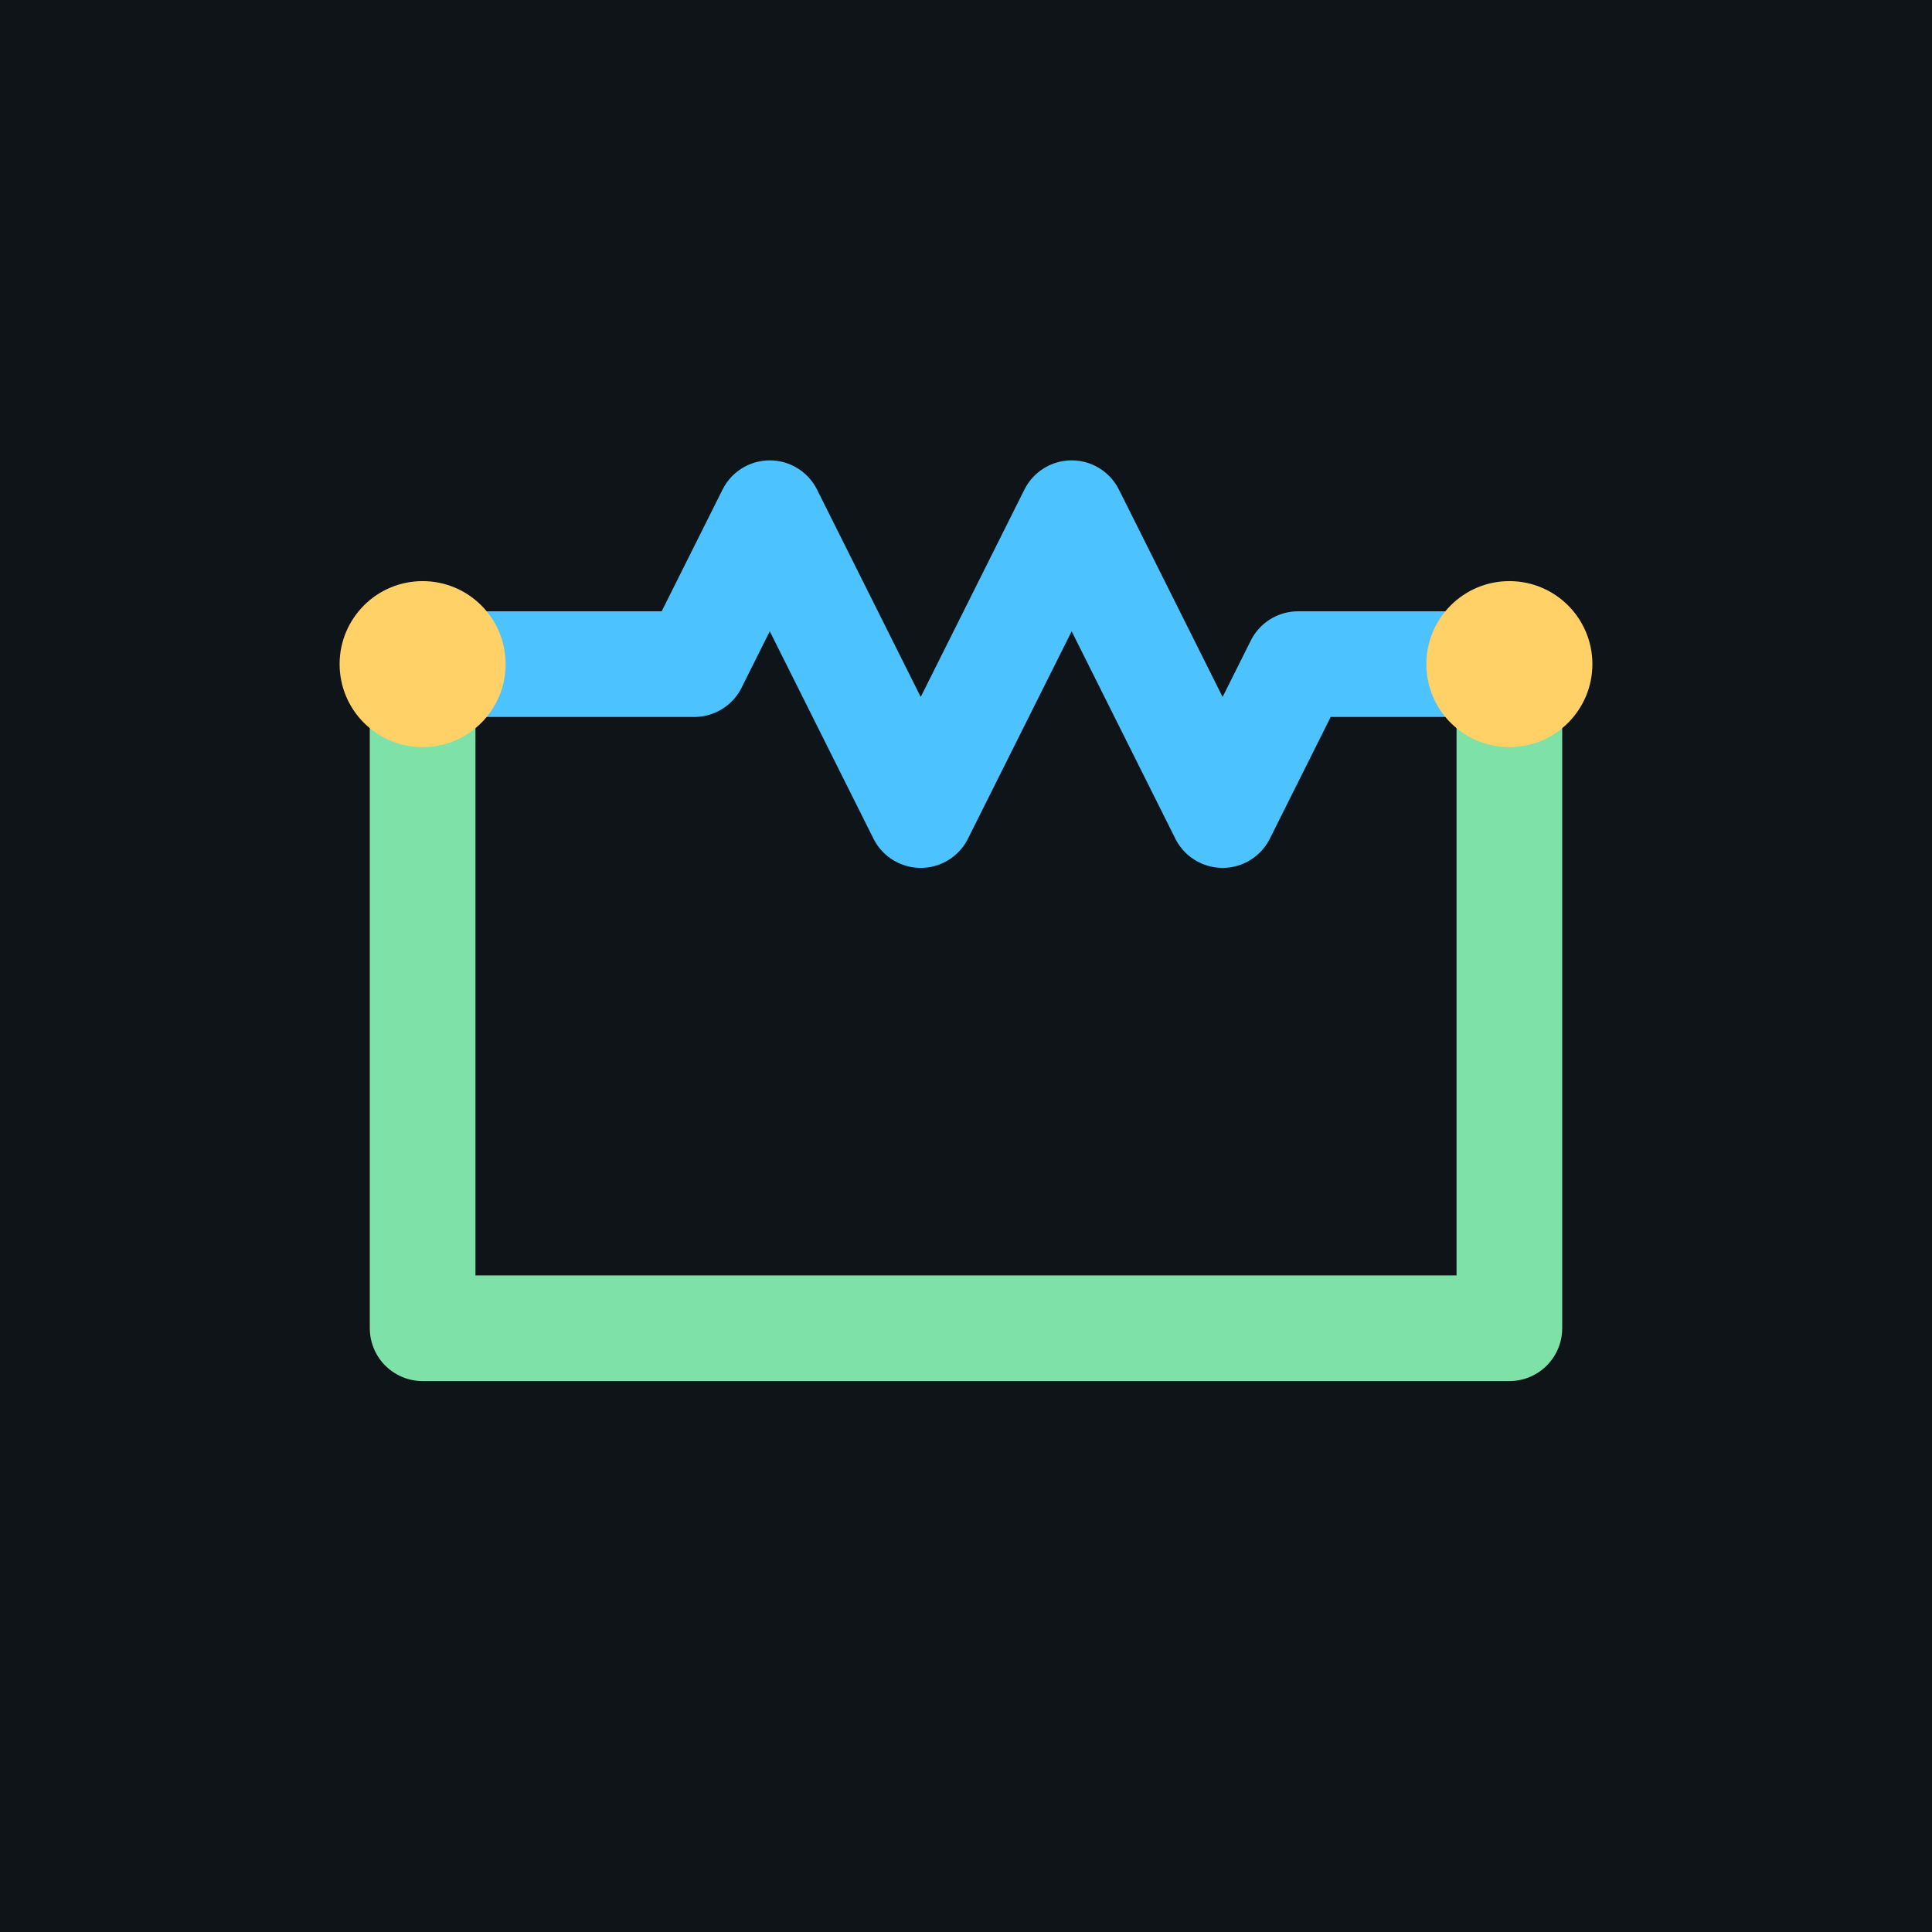
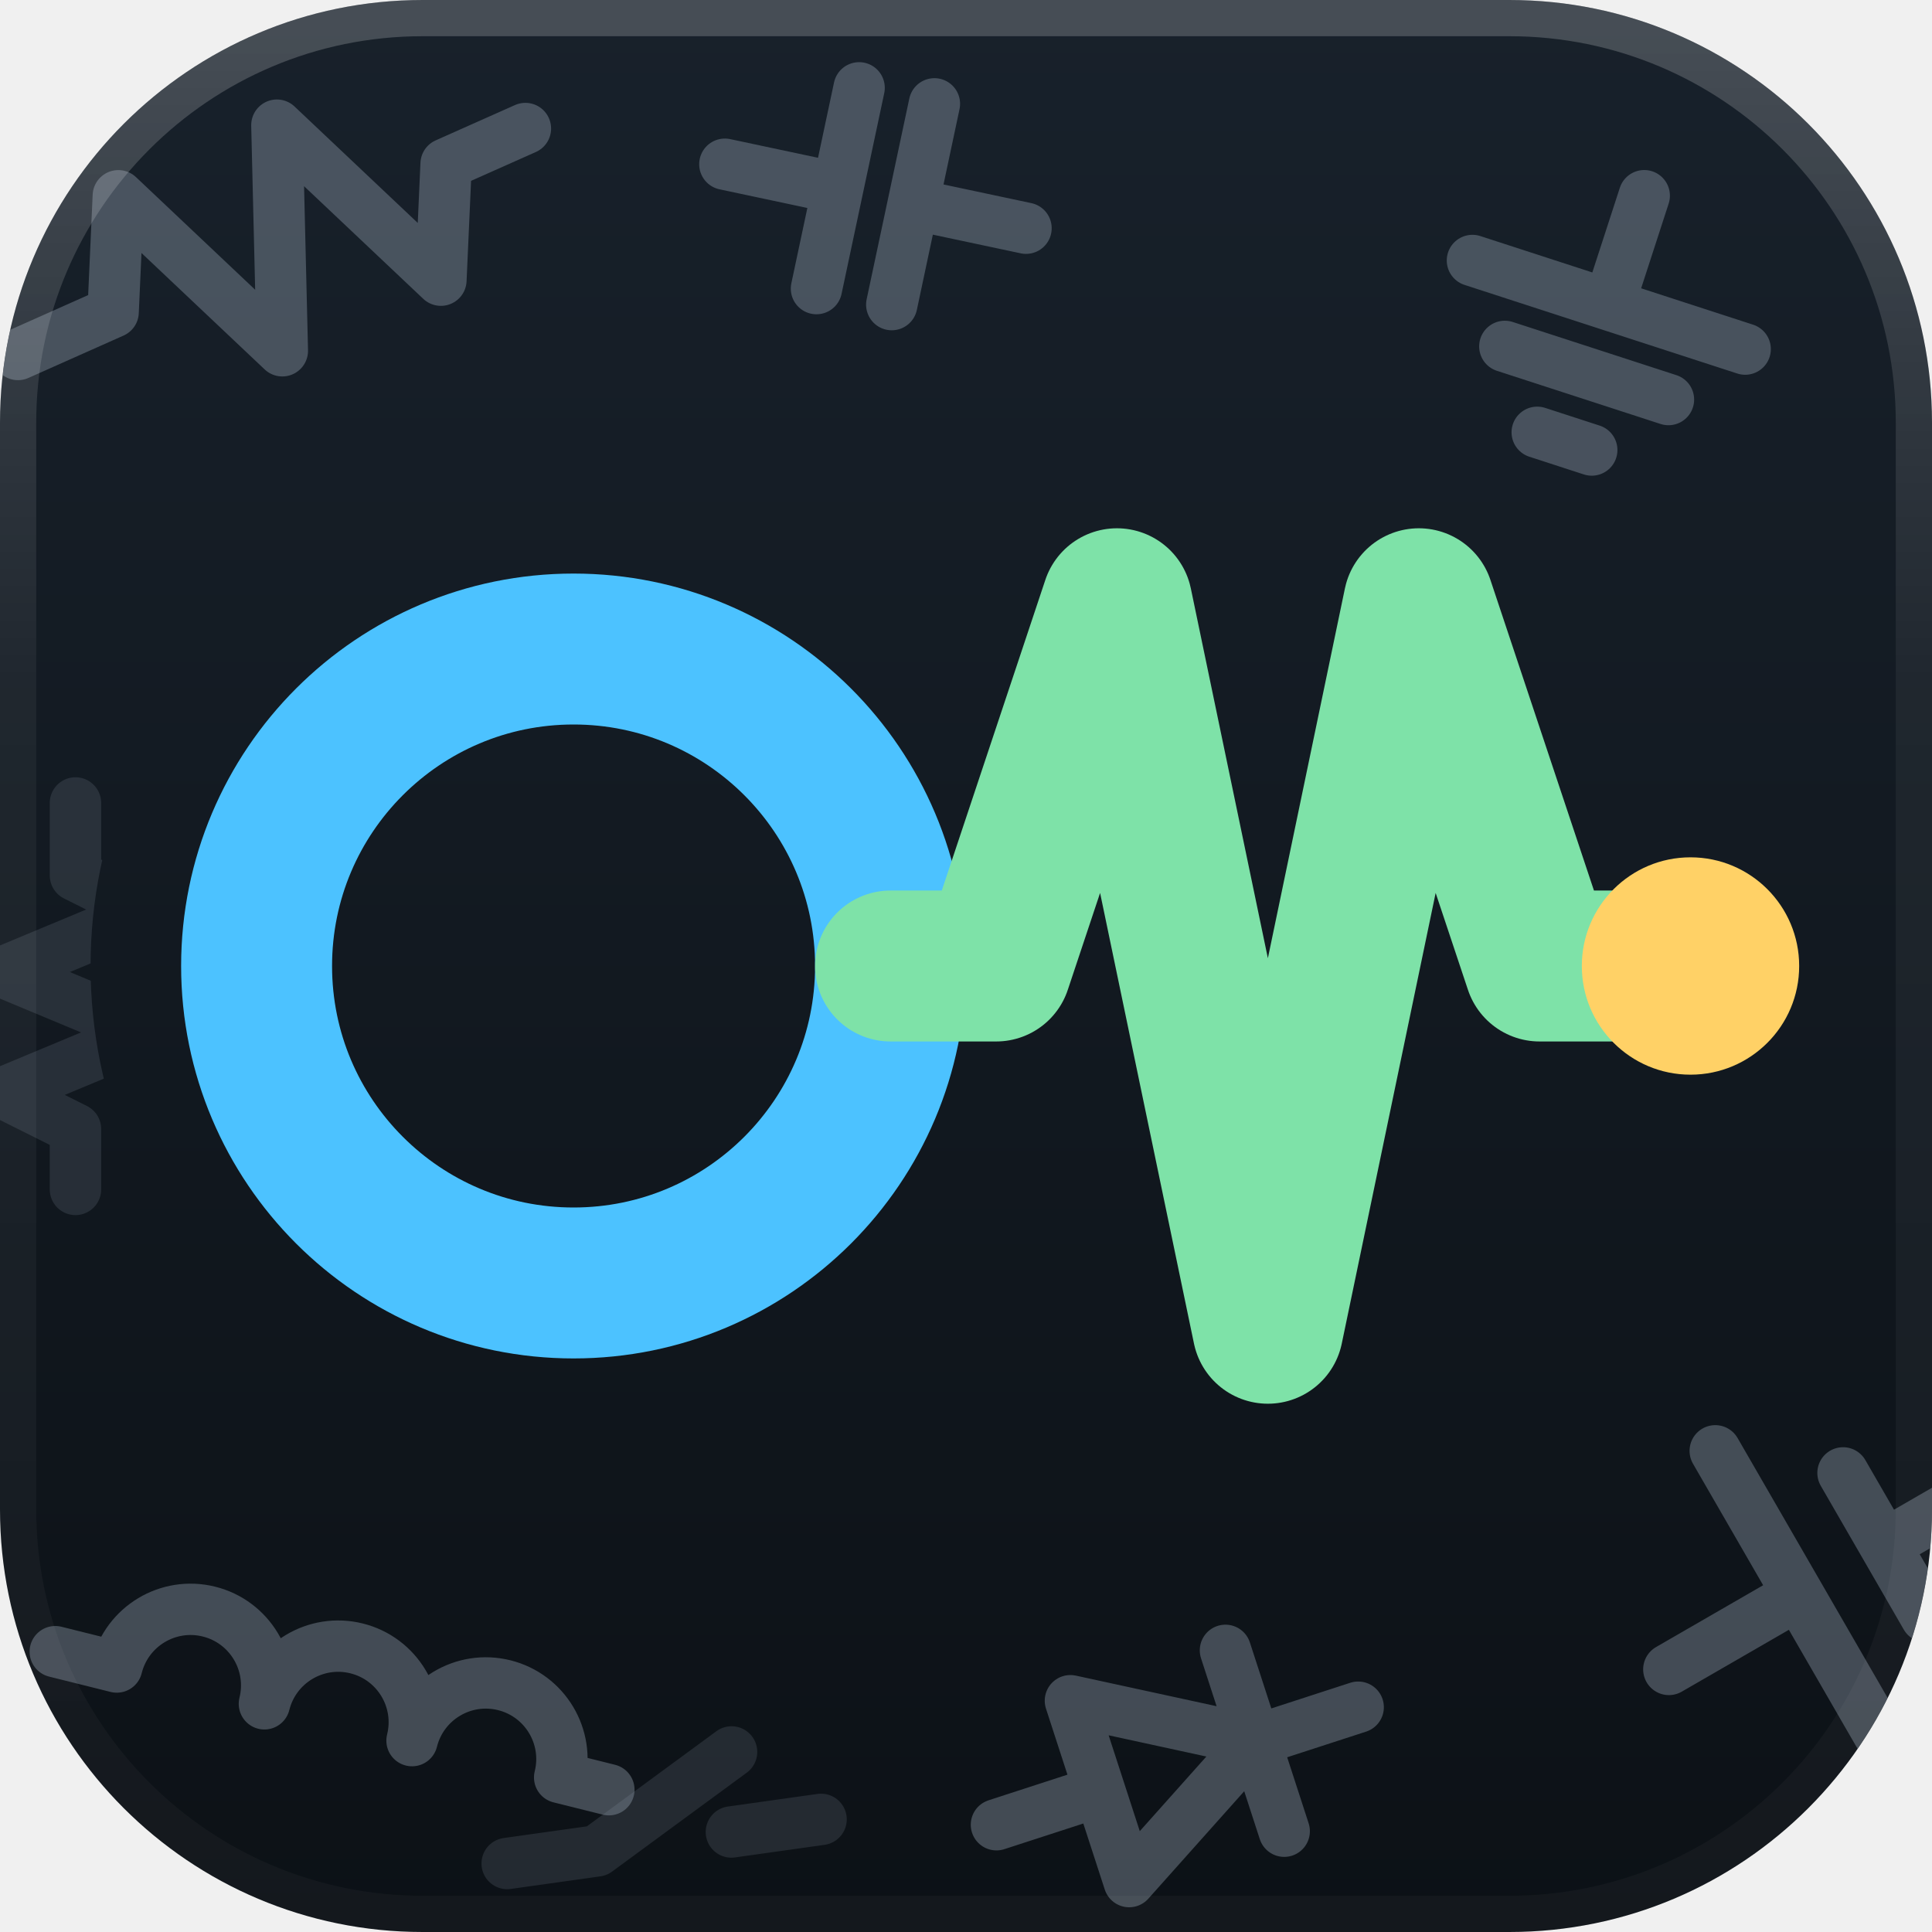
- <svg xmlns="http://www.w3.org/2000/svg" viewBox="0 0 512 512">
-   <rect width="512" height="512" fill="#0f1419" />
-   <g fill="none" stroke-linecap="round" stroke-linejoin="round" stroke-width="28">
-     <path d="M112 176 H184 L204 136 L244 216 L284 136 L324 216 L344 176 H400" stroke="#4cc2ff" />
-     <path d="M112 176 V352 H400 V176" stroke="#7ee2a8" />
+ <svg xmlns="http://www.w3.org/2000/svg" viewBox="0 0 64 64">
+   <defs>
+     <linearGradient id="tile" x1="0" y1="0" x2="0" y2="1">
+       <stop offset="0" stop-color="#18212b" />
+       <stop offset="1" stop-color="#0c1116" />
+     </linearGradient>
+     <clipPath id="tile-shape">
+       <rect width="64" height="64" rx="14" />
+     </clipPath>
+     <mask id="around-letters" maskUnits="userSpaceOnUse" x="0" y="0" width="64" height="64">
+       <rect width="64" height="64" fill="#fff" />
+       <g fill="none" stroke="#000" stroke-width="11" stroke-linecap="round" stroke-linejoin="round">
+         <circle cx="19" cy="32" r="10.5" />
+         <path d="M29.5 32 H33 L37 20 L42 44 L47 20 L51 32 H56" />
+       </g>
+     </mask>
+     <linearGradient id="edge" x1="0" y1="0" x2="0" y2="1">
+       <stop offset="0" stop-color="#fff" stop-opacity="0.2" />
+       <stop offset="0.35" stop-color="#fff" stop-opacity="0.05" />
+       <stop offset="1" stop-color="#fff" stop-opacity="0.03" />
+     </linearGradient>
+   </defs>
+   <rect width="64" height="64" rx="14" fill="url(#tile)" />
+   <g fill="none" stroke="#93a1af" stroke-linecap="round" stroke-linejoin="round" clip-path="url(#tile-shape)">
+     <g mask="url(#around-letters)">
+       <path transform="translate(22 61) rotate(-8) scale(0.75)" d="M-7 0 H-3 M-3 0 L3.5 -3.5 M3 0 H7" stroke-width="2.27" opacity="0.17" />
+       <path transform="translate(2.5 33) rotate(90) scale(0.8)" d="M-8 0 H-5 L-3.5 -3 L-1 3 L1.5 -3 L4 3 L5.5 0 H8" stroke-width="2.13" opacity="0.17" />
+       <path transform="translate(9 8) rotate(-24) scale(1.15)" d="M-8 0 H-5 L-3.5 -3 L-1 3 L1.5 -3 L4 3 L5.5 0 H8" stroke-width="1.48" opacity="0.4" />
+       <path transform="translate(29 6.5) rotate(12) scale(0.85)" d="M-6 0 H-1.5 M-1.5 -4 V4 M1.5 -4 V4 M1.5 0 H6" stroke-width="2.00" opacity="0.4" />
+       <path transform="translate(53 11) rotate(18) scale(0.95)" d="M0 -5 V-1 M-5 -1 H5 M-3 1.5 H3 M-1 4 H1" stroke-width="1.79" opacity="0.4" />
+       <path transform="translate(11 57) rotate(14) scale(1.05)" d="M-9 0 H-7 A2.4 2.4 0 0 1 -2.2 0 A2.4 2.4 0 0 1 2.6 0 A2.4 2.4 0 0 1 7.4 0 H9" stroke-width="1.62" opacity="0.4" />
+       <path transform="translate(39 58.5) rotate(-18) scale(0.9)" d="M-7 0 H-3 M-3 -3.5 L3 0 L-3 3.5 Z M3 -3.5 V3.5 M3 0 H7" stroke-width="1.89" opacity="0.4" />
+       <path transform="translate(61 52) rotate(-30) scale(1.1)" d="M-6 0 H-1.5 M-1.5 -5 V5 M1.5 -2.5 V2.5 M1.5 0 H6" stroke-width="1.55" opacity="0.4" />
+     </g>
  </g>
-   <circle cx="112" cy="176" r="22" fill="#ffd166" />
-   <circle cx="400" cy="176" r="22" fill="#ffd166" />
+   <circle cx="19" cy="32" r="10.5" fill="none" stroke="#4cc2ff" stroke-width="5" />
+   <path d="M29.5 32 H33 L37 20 L42 44 L47 20 L51 32 H56" fill="none" stroke="#7ee2a8" stroke-width="5" stroke-linecap="round" stroke-linejoin="round" />
+   <circle cx="56" cy="32" r="3.6" fill="#ffd166" />
+   <rect x="0.6" y="0.6" width="62.8" height="62.8" rx="13.4" fill="none" stroke="url(#edge)" stroke-width="1.2" />
</svg>
